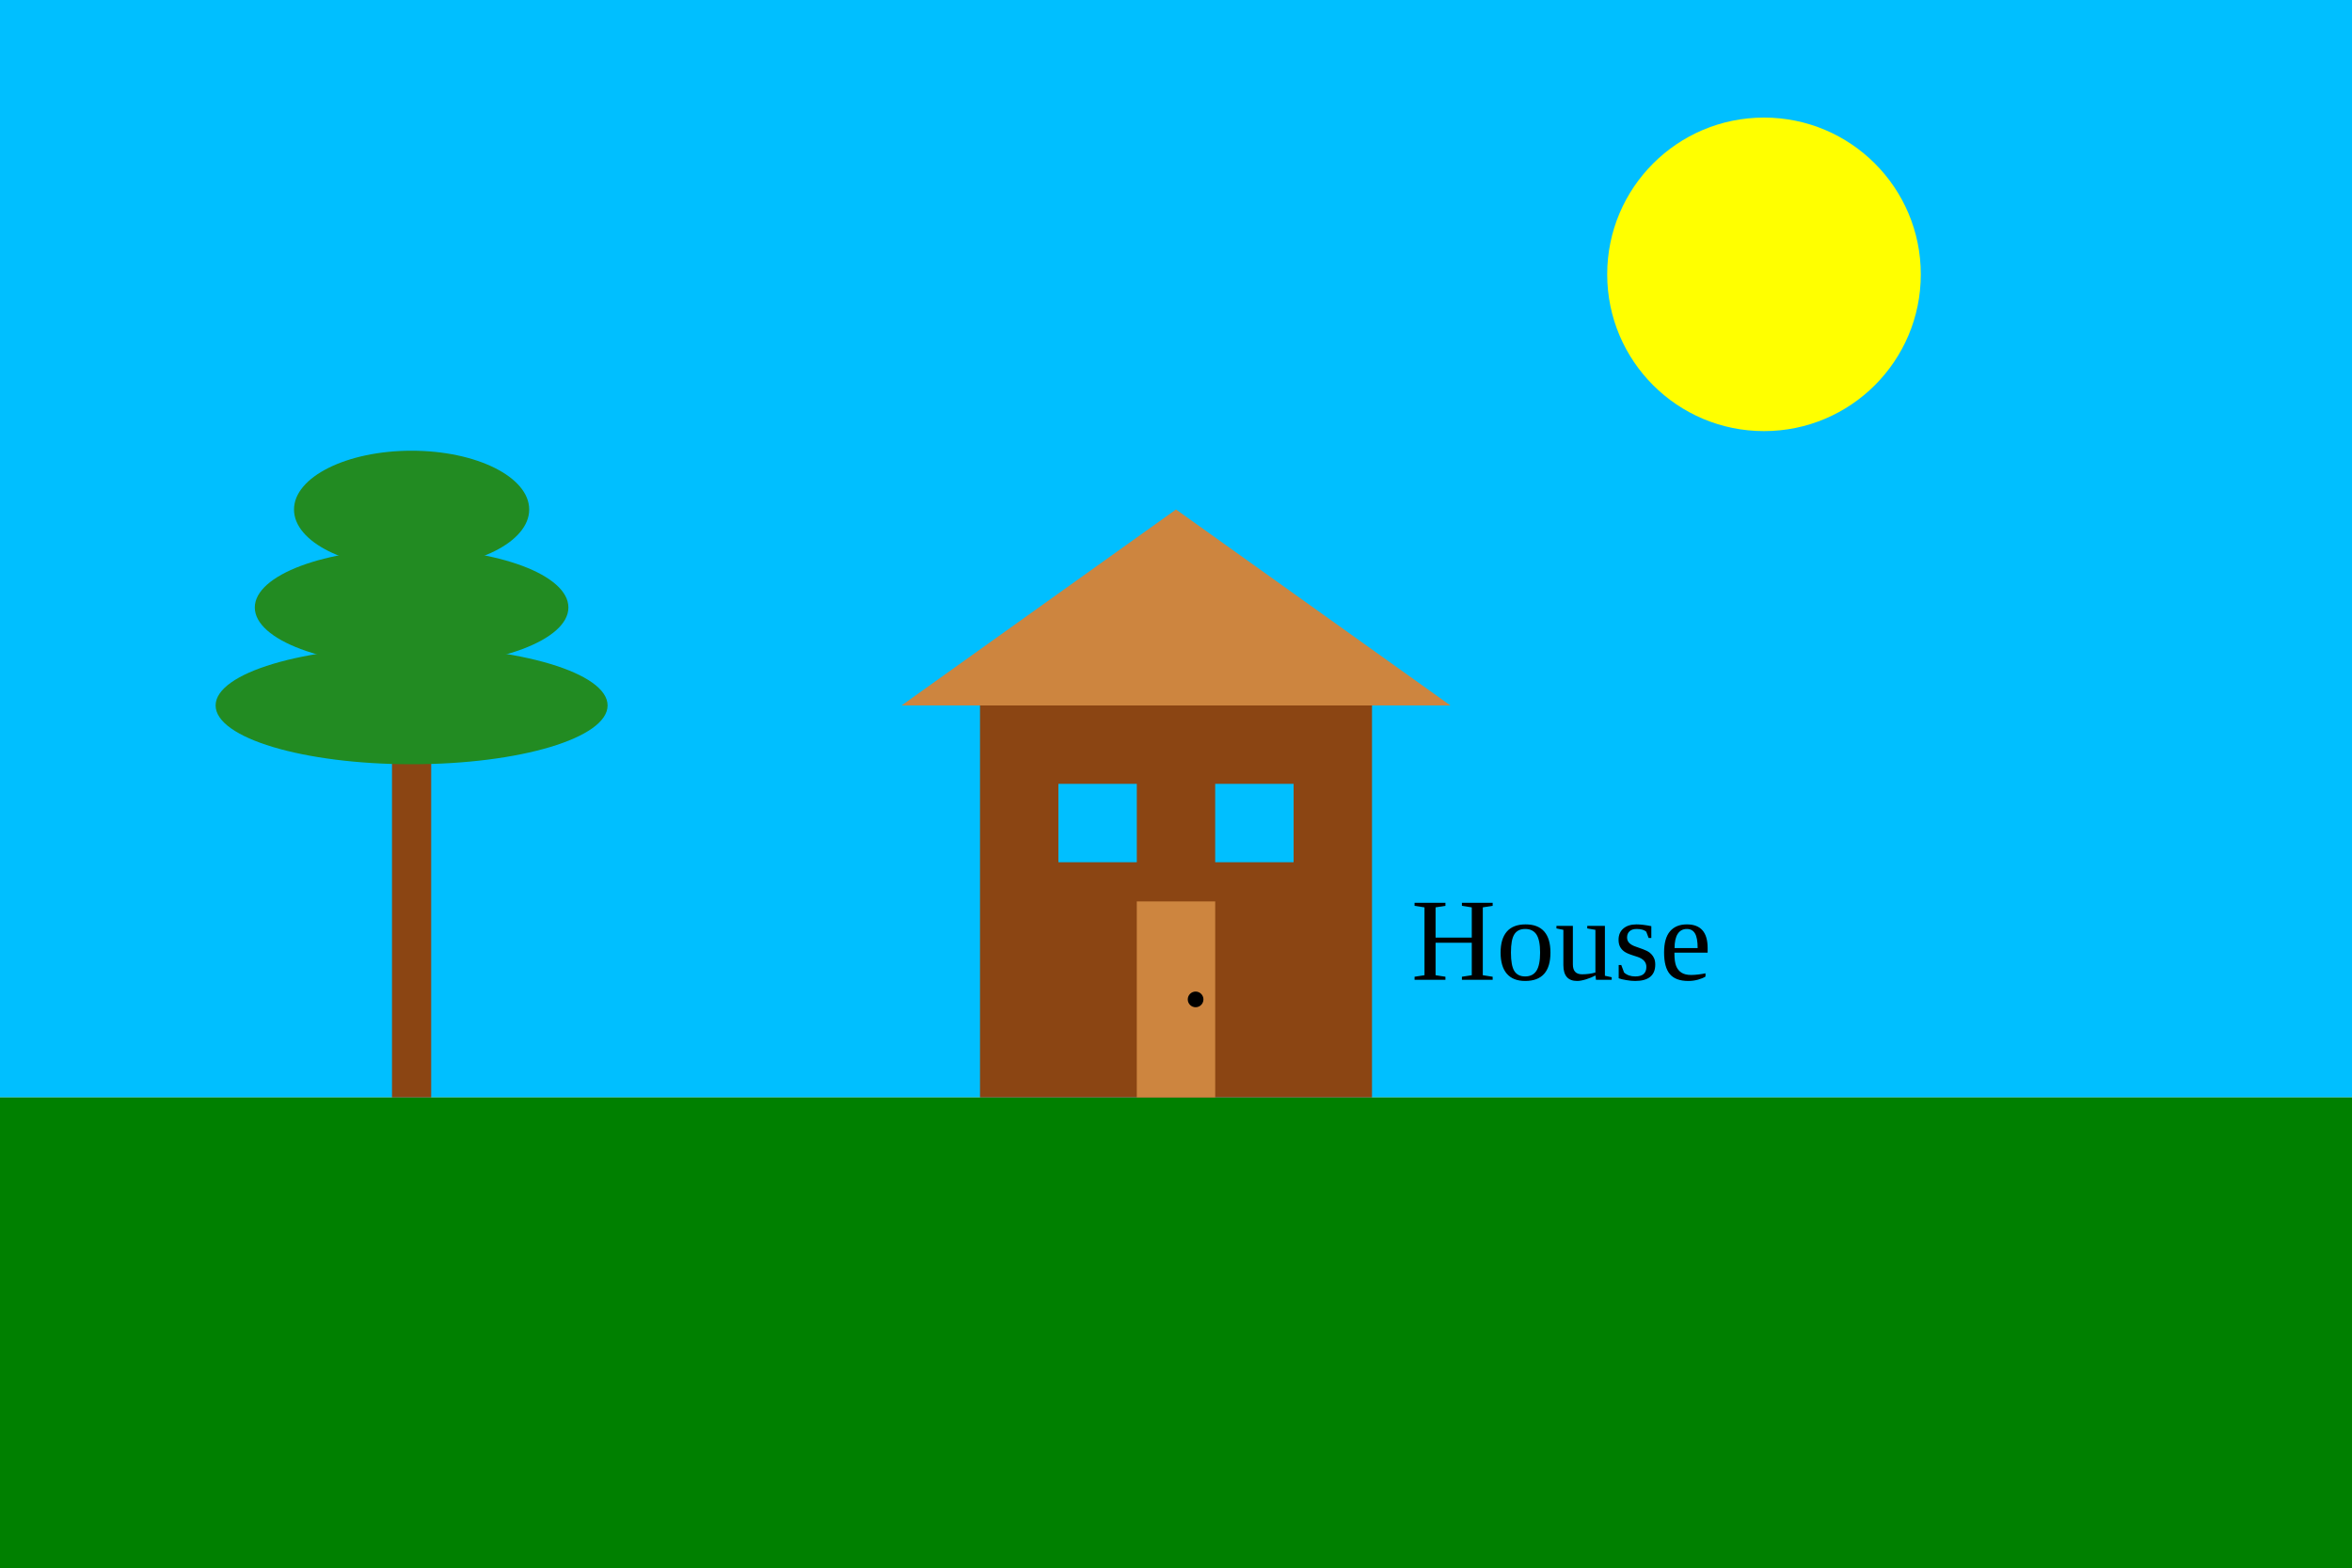
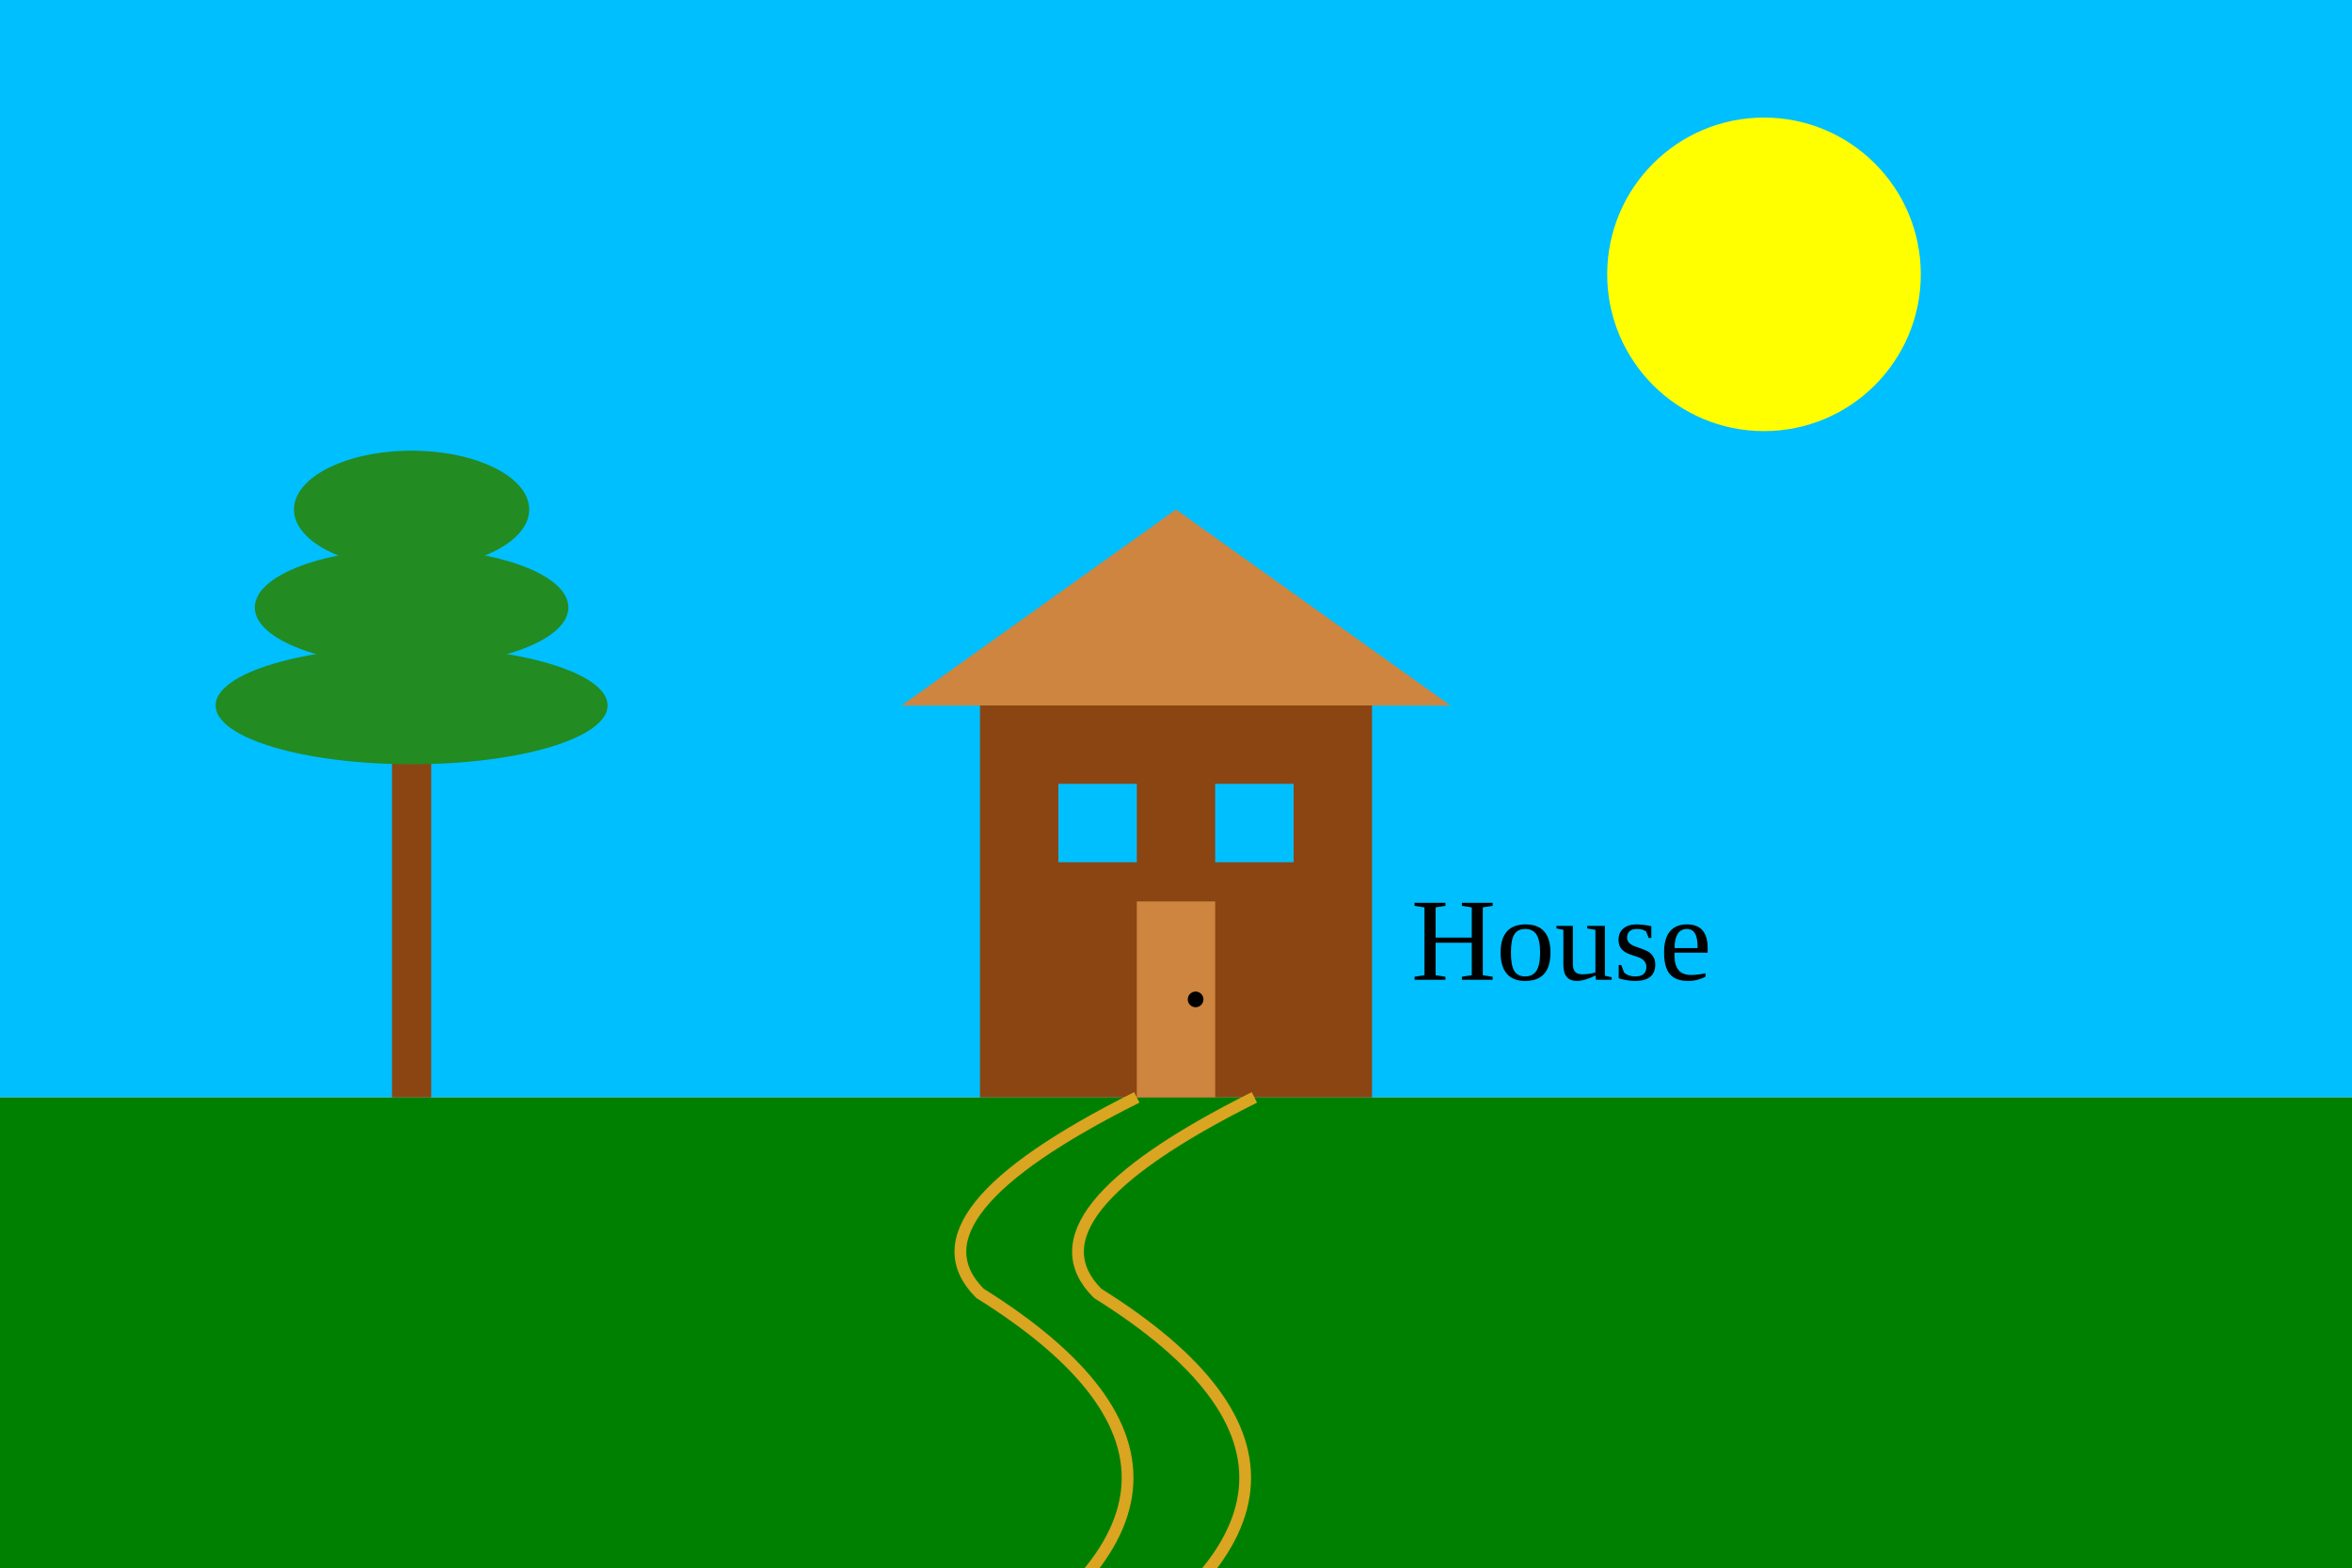
<svg xmlns="http://www.w3.org/2000/svg" width="600" height="400">
  <rect width="100%" height="70%" fill="deepskyblue" />
  <rect width="100%" height="50%" y="70%" fill="green" />
  <g transform="translate(230,130)">
    <polygon points="70,0 0,50 140,50" fill="peru" />
    <rect width="100" height="100" x="20" y="50" fill="saddlebrown" />
    <rect width="20" height="50" x="60" y="100" fill="peru" />
    <circle cx="75" cy="125" r="2" fill="black" />
-     <rect width="20" height="20" x="40" y="70" fill="deepskyblue" />
-     <rect width="20" height="20" x="80" y="70" fill="deepskyblue" />
+     <g fill="deepskyblue">
+       <rect width="20" height="20" x="40" y="70" />
+       <rect width="20" height="20" x="80" y="70" />
+     </g>
    <text x="130" y="120" font-size="30" text-anchor="start" fill="black">House</text>
+     <g>
+       <path d="M 60 150  Q 0 180 20 200   Q 100 250 10 300" fill="none" stroke="goldenrod" stroke-width="3" />
+       <g transform="translate(30,0)">
+         <path d="M 60 150  Q 0 180 20 200   Q 100 250 10 300" fill="none" stroke="goldenrod" stroke-width="3" />
+       </g>
+     </g>
  </g>
  <g transform="translate(40,80)">
    <line x1="65" y1="100" x2="65" y2="200" stroke="saddlebrown" stroke-width="10" />
    <g fill="forestgreen">
      <ellipse cx="65" cy="100" rx="50" ry="15" />
      <ellipse cx="65" cy="75" rx="40" ry="15" />
      <ellipse cx="65" cy="50" rx="30" ry="15" />
    </g>
  </g>
  <circle cx="450" cy="70" r="40" fill="yellow" />
</svg>
